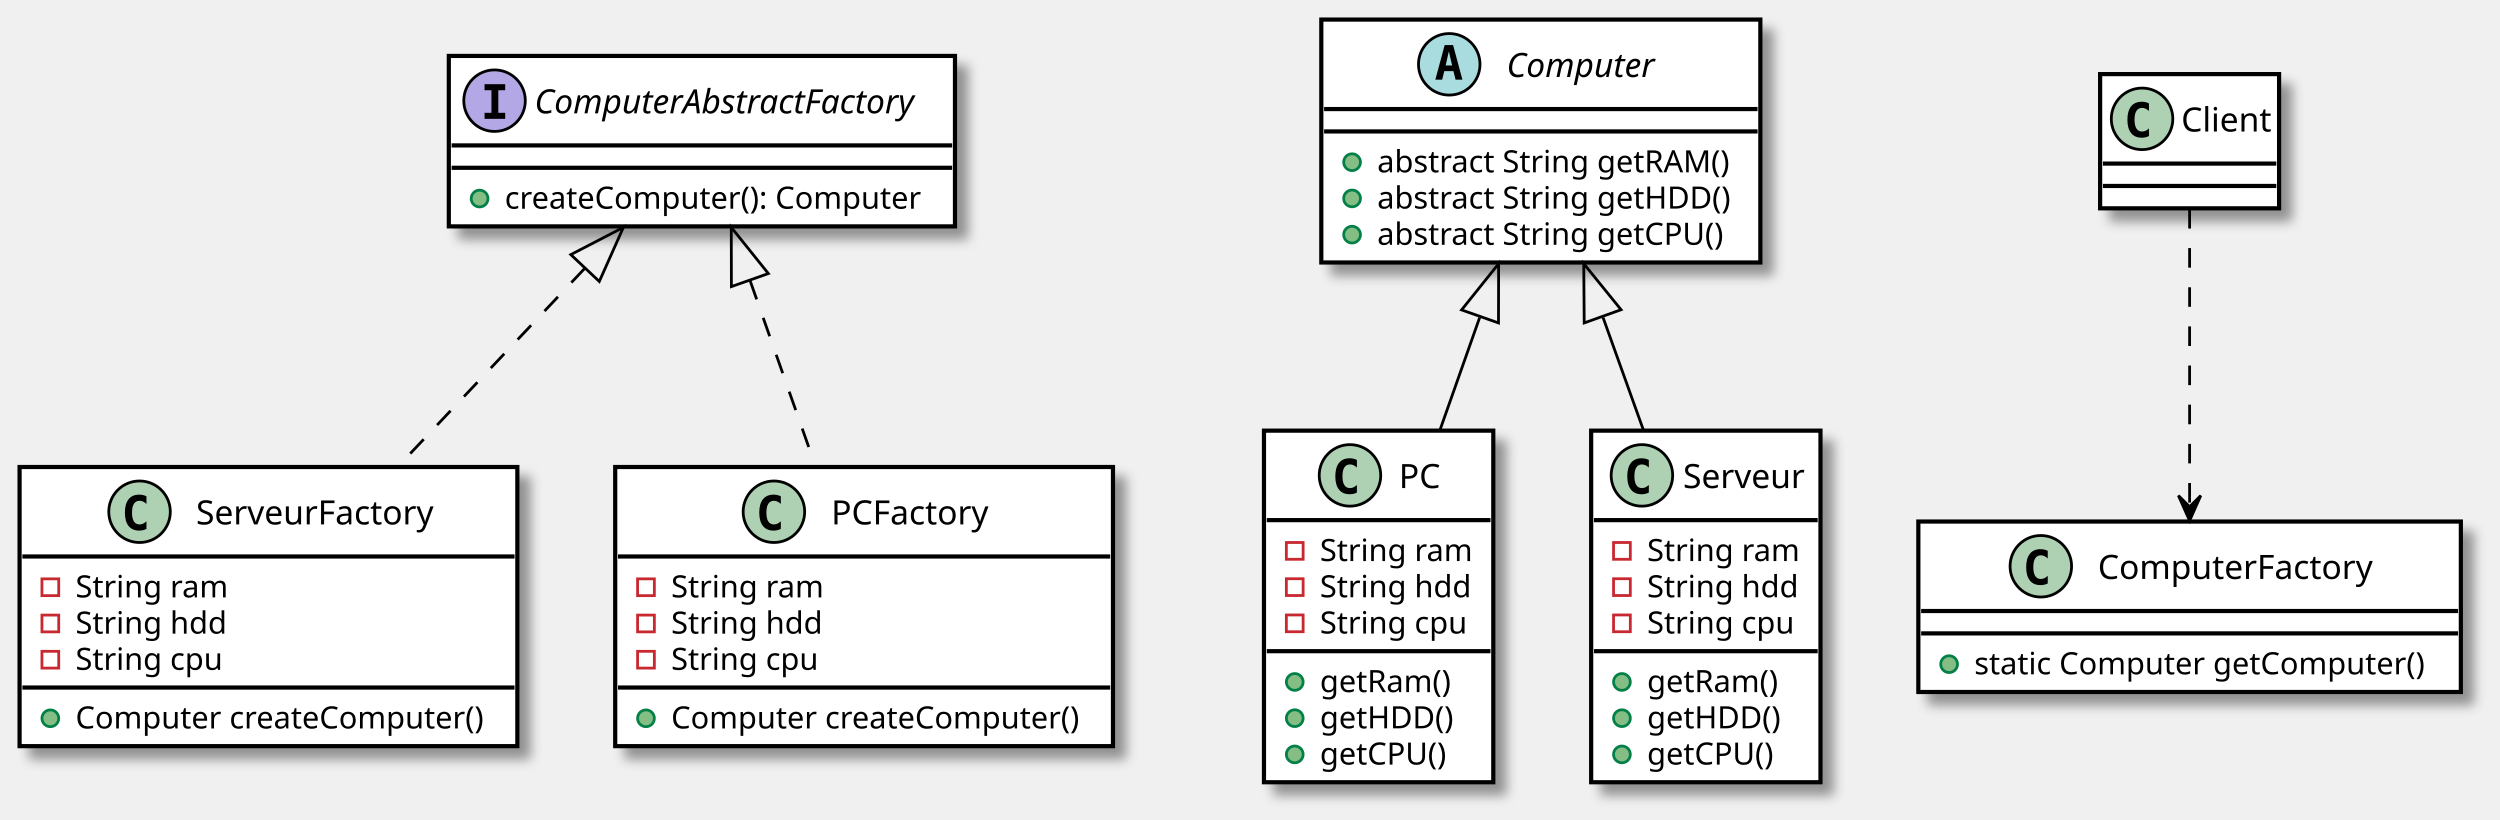
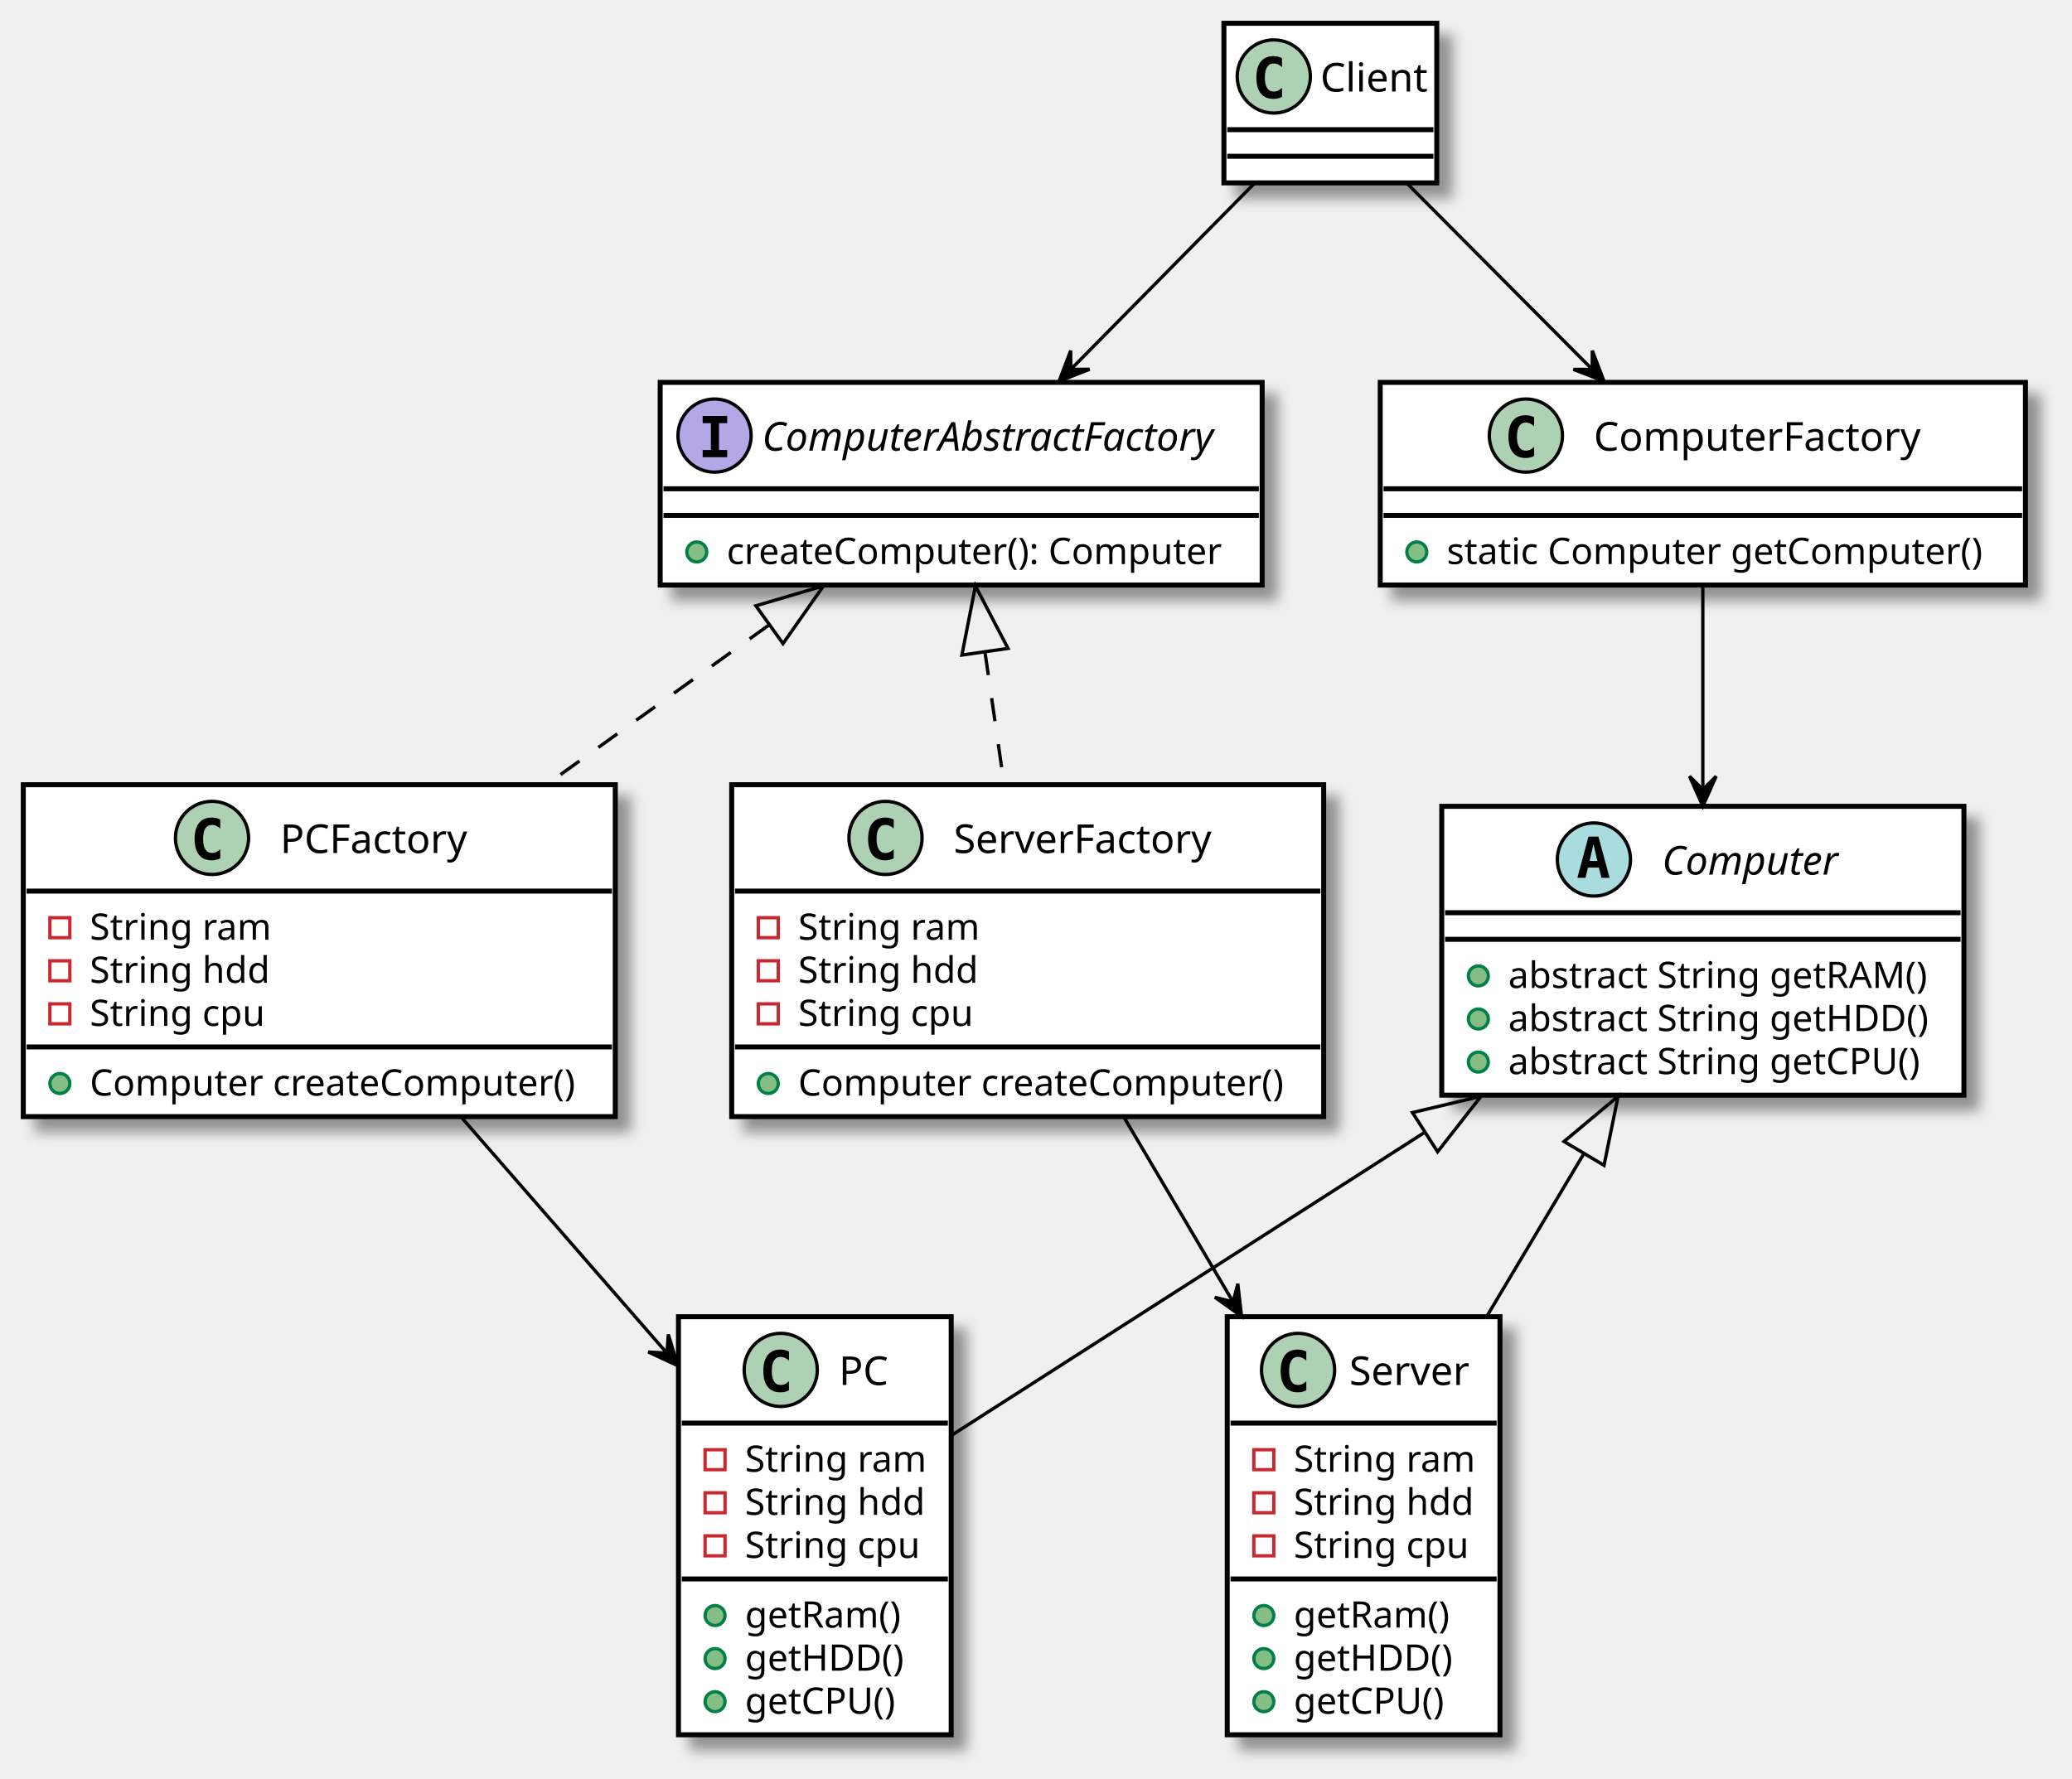
- <svg xmlns="http://www.w3.org/2000/svg" contentScriptType="application/ecmascript" contentStyleType="text/css" height="293px" preserveAspectRatio="none" style="width:894px;height:293px;" version="1.1" viewBox="0 0 894 293" width="894px" zoomAndPan="magnify">
+ <svg xmlns="http://www.w3.org/2000/svg" contentScriptType="application/ecmascript" contentStyleType="text/css" height="535px" preserveAspectRatio="none" style="width:623px;height:535px;" version="1.1" viewBox="0 0 623 535" width="623px" zoomAndPan="magnify">
  <defs>
-     <filter height="300%" id="fn51sod58051c" width="300%" x="-1" y="-1">
+     <filter height="300%" id="fgf3ev5mrmxhi" width="300%" x="-1" y="-1">
      <feGaussianBlur result="blurOut" stdDeviation="2.0" />
      <feColorMatrix in="blurOut" result="blurOut2" type="matrix" values="0 0 0 0 0 0 0 0 0 0 0 0 0 0 0 0 0 0 .4 0" />
      <feOffset dx="4.0" dy="4.0" in="blurOut2" result="blurOut3" />
      <feBlend in="SourceGraphic" in2="blurOut3" mode="normal" />
    </filter>
  </defs>
  <g>
-     <rect codeLine="40" fill="#FFFFFF" filter="url(#fn51sod58051c)" height="60.955" id="ComputerAbstractFactory" style="stroke:#000000;stroke-width:1.5;" width="181" x="160.5" y="20" />
-     <ellipse cx="176.85" cy="36" fill="#B4A7E5" rx="11" ry="11" style="stroke:#000000;stroke-width:1.0;" />
-     <path d="M173.278,32.265 L173.278,30.107 L180.657,30.107 L180.657,32.265 L178.192,32.265 L178.192,40.342 L180.657,40.342 L180.657,42.5 L173.278,42.5 L173.278,40.342 L175.743,40.342 L175.743,32.265 Z " fill="#000000" />
-     <text fill="#000000" font-family="sans-serif" font-size="12" font-style="italic" lengthAdjust="spacing" textLength="146" x="191.15" y="40.535">ComputerAbstractFactory</text>
-     <line style="stroke:#000000;stroke-width:1.5;" x1="161.5" x2="340.5" y1="52" y2="52" />
-     <line style="stroke:#000000;stroke-width:1.5;" x1="161.5" x2="340.5" y1="60" y2="60" />
-     <ellipse cx="171.5" cy="71" fill="#84BE84" rx="3" ry="3" style="stroke:#038048;stroke-width:1.0;" />
-     <text fill="#000000" font-family="sans-serif" font-size="11" lengthAdjust="spacing" textLength="155" x="180.5" y="74.635">createComputer(): Computer</text>
-     <rect codeLine="44" fill="#FFFFFF" filter="url(#fn51sod58051c)" height="86.865" id="Computer" style="stroke:#000000;stroke-width:1.5;" width="157" x="472.5" y="7" />
-     <ellipse cx="518.25" cy="23" fill="#A9DCDF" rx="11" ry="11" style="stroke:#000000;stroke-width:1.0;" />
-     <path d="M518.113,18.348 L516.96,23.42 L519.275,23.42 Z M516.619,16.107 L519.616,16.107 L522.961,28.5 L520.512,28.5 L519.749,25.437 L516.47,25.437 L515.723,28.5 L513.274,28.5 Z " fill="#000000" />
-     <text fill="#000000" font-family="sans-serif" font-size="12" font-style="italic" lengthAdjust="spacing" textLength="57" x="538.75" y="27.535">Computer</text>
-     <line style="stroke:#000000;stroke-width:1.5;" x1="473.5" x2="628.5" y1="39" y2="39" />
-     <line style="stroke:#000000;stroke-width:1.5;" x1="473.5" x2="628.5" y1="47" y2="47" />
-     <ellipse cx="483.5" cy="58" fill="#84BE84" rx="3" ry="3" style="stroke:#038048;stroke-width:1.0;" />
-     <text fill="#000000" font-family="sans-serif" font-size="11" lengthAdjust="spacing" textLength="131" x="492.5" y="61.635">abstract String getRAM()</text>
-     <ellipse cx="483.5" cy="70.955" fill="#84BE84" rx="3" ry="3" style="stroke:#038048;stroke-width:1.0;" />
-     <text fill="#000000" font-family="sans-serif" font-size="11" lengthAdjust="spacing" textLength="131" x="492.5" y="74.59">abstract String getHDD()</text>
-     <ellipse cx="483.5" cy="83.91" fill="#84BE84" rx="3" ry="3" style="stroke:#038048;stroke-width:1.0;" />
-     <text fill="#000000" font-family="sans-serif" font-size="11" lengthAdjust="spacing" textLength="129" x="492.5" y="87.545">abstract String getCPU()</text>
-     <rect codeLine="51" fill="#FFFFFF" filter="url(#fn51sod58051c)" height="125.731" id="PC" style="stroke:#000000;stroke-width:1.5;" width="82" x="452" y="154" />
-     <ellipse cx="482.75" cy="170" fill="#ADD1B2" rx="11" ry="11" style="stroke:#000000;stroke-width:1.0;" />
-     <path d="M485.223,176.143 Q484.642,176.442 484.003,176.591 Q483.364,176.741 482.658,176.741 Q480.151,176.741 478.832,175.089 Q477.512,173.437 477.512,170.316 Q477.512,167.186 478.832,165.535 Q480.151,163.883 482.658,163.883 Q483.364,163.883 484.011,164.032 Q484.659,164.182 485.223,164.481 L485.223,167.203 Q484.592,166.622 483.999,166.352 Q483.405,166.083 482.774,166.083 Q481.43,166.083 480.745,167.149 Q480.06,168.216 480.06,170.316 Q480.06,172.408 480.745,173.474 Q481.43,174.541 482.774,174.541 Q483.405,174.541 483.999,174.271 Q484.592,174.001 485.223,173.42 Z " fill="#000000" />
-     <text fill="#000000" font-family="sans-serif" font-size="12" lengthAdjust="spacing" textLength="15" x="500.25" y="174.535">PC</text>
-     <line style="stroke:#000000;stroke-width:1.5;" x1="453" x2="533" y1="186" y2="186" />
-     <rect fill="none" height="6" style="stroke:#C82930;stroke-width:1.0;" width="6" x="460" y="194" />
-     <text fill="#000000" font-family="sans-serif" font-size="11" lengthAdjust="spacing" textLength="56" x="472" y="200.635">String ram</text>
-     <rect fill="none" height="6" style="stroke:#C82930;stroke-width:1.0;" width="6" x="460" y="206.955" />
-     <text fill="#000000" font-family="sans-serif" font-size="11" lengthAdjust="spacing" textLength="56" x="472" y="213.59">String hdd</text>
-     <rect fill="none" height="6" style="stroke:#C82930;stroke-width:1.0;" width="6" x="460" y="219.91" />
-     <text fill="#000000" font-family="sans-serif" font-size="11" lengthAdjust="spacing" textLength="55" x="472" y="226.545">String cpu</text>
-     <line style="stroke:#000000;stroke-width:1.5;" x1="453" x2="533" y1="232.865" y2="232.865" />
-     <ellipse cx="463" cy="243.865" fill="#84BE84" rx="3" ry="3" style="stroke:#038048;stroke-width:1.0;" />
-     <text fill="#000000" font-family="sans-serif" font-size="11" lengthAdjust="spacing" textLength="48" x="472" y="247.5">getRam()</text>
-     <ellipse cx="463" cy="256.82" fill="#84BE84" rx="3" ry="3" style="stroke:#038048;stroke-width:1.0;" />
-     <text fill="#000000" font-family="sans-serif" font-size="11" lengthAdjust="spacing" textLength="49" x="472" y="260.455">getHDD()</text>
-     <ellipse cx="463" cy="269.775" fill="#84BE84" rx="3" ry="3" style="stroke:#038048;stroke-width:1.0;" />
-     <text fill="#000000" font-family="sans-serif" font-size="11" lengthAdjust="spacing" textLength="47" x="472" y="273.41">getCPU()</text>
-     <rect codeLine="60" fill="#FFFFFF" filter="url(#fn51sod58051c)" height="60.955" id="ComputerFactory" style="stroke:#000000;stroke-width:1.5;" width="194" x="686" y="186.5" />
-     <ellipse cx="729.8" cy="202.5" fill="#ADD1B2" rx="11" ry="11" style="stroke:#000000;stroke-width:1.0;" />
-     <path d="M732.273,208.643 Q731.692,208.942 731.053,209.091 Q730.414,209.241 729.708,209.241 Q727.201,209.241 725.881,207.589 Q724.562,205.937 724.562,202.816 Q724.562,199.686 725.881,198.035 Q727.201,196.383 729.708,196.383 Q730.414,196.383 731.061,196.532 Q731.709,196.682 732.273,196.981 L732.273,199.703 Q731.642,199.122 731.049,198.852 Q730.455,198.583 729.824,198.583 Q728.48,198.583 727.795,199.649 Q727.11,200.716 727.11,202.816 Q727.11,204.908 727.795,205.974 Q728.48,207.041 729.824,207.041 Q730.455,207.041 731.049,206.771 Q731.642,206.501 732.273,205.92 Z " fill="#000000" />
-     <text fill="#000000" font-family="sans-serif" font-size="12" lengthAdjust="spacing" textLength="98" x="750.2" y="207.035">ComputerFactory</text>
-     <line style="stroke:#000000;stroke-width:1.5;" x1="687" x2="879" y1="218.5" y2="218.5" />
-     <line style="stroke:#000000;stroke-width:1.5;" x1="687" x2="879" y1="226.5" y2="226.5" />
-     <ellipse cx="697" cy="237.5" fill="#84BE84" rx="3" ry="3" style="stroke:#038048;stroke-width:1.0;" />
-     <text fill="#000000" font-family="sans-serif" font-size="11" lengthAdjust="spacing" textLength="168" x="706" y="241.135">static Computer getComputer()</text>
-     <rect codeLine="64" fill="#FFFFFF" filter="url(#fn51sod58051c)" height="125.731" id="Serveur" style="stroke:#000000;stroke-width:1.5;" width="82" x="569" y="154" />
-     <ellipse cx="587.15" cy="170" fill="#ADD1B2" rx="11" ry="11" style="stroke:#000000;stroke-width:1.0;" />
-     <path d="M589.623,176.143 Q589.042,176.442 588.403,176.591 Q587.764,176.741 587.058,176.741 Q584.551,176.741 583.231,175.089 Q581.912,173.437 581.912,170.316 Q581.912,167.186 583.231,165.535 Q584.551,163.883 587.058,163.883 Q587.764,163.883 588.411,164.032 Q589.059,164.182 589.623,164.481 L589.623,167.203 Q588.992,166.622 588.399,166.352 Q587.805,166.083 587.174,166.083 Q585.83,166.083 585.145,167.149 Q584.46,168.216 584.46,170.316 Q584.46,172.408 585.145,173.474 Q585.83,174.541 587.174,174.541 Q587.805,174.541 588.399,174.271 Q588.992,174.001 589.623,173.42 Z " fill="#000000" />
-     <text fill="#000000" font-family="sans-serif" font-size="12" lengthAdjust="spacing" textLength="43" x="601.85" y="174.535">Serveur</text>
-     <line style="stroke:#000000;stroke-width:1.5;" x1="570" x2="650" y1="186" y2="186" />
-     <rect fill="none" height="6" style="stroke:#C82930;stroke-width:1.0;" width="6" x="577" y="194" />
-     <text fill="#000000" font-family="sans-serif" font-size="11" lengthAdjust="spacing" textLength="56" x="589" y="200.635">String ram</text>
-     <rect fill="none" height="6" style="stroke:#C82930;stroke-width:1.0;" width="6" x="577" y="206.955" />
-     <text fill="#000000" font-family="sans-serif" font-size="11" lengthAdjust="spacing" textLength="56" x="589" y="213.59">String hdd</text>
-     <rect fill="none" height="6" style="stroke:#C82930;stroke-width:1.0;" width="6" x="577" y="219.91" />
-     <text fill="#000000" font-family="sans-serif" font-size="11" lengthAdjust="spacing" textLength="55" x="589" y="226.545">String cpu</text>
-     <line style="stroke:#000000;stroke-width:1.5;" x1="570" x2="650" y1="232.865" y2="232.865" />
-     <ellipse cx="580" cy="243.865" fill="#84BE84" rx="3" ry="3" style="stroke:#038048;stroke-width:1.0;" />
-     <text fill="#000000" font-family="sans-serif" font-size="11" lengthAdjust="spacing" textLength="48" x="589" y="247.5">getRam()</text>
-     <ellipse cx="580" cy="256.82" fill="#84BE84" rx="3" ry="3" style="stroke:#038048;stroke-width:1.0;" />
-     <text fill="#000000" font-family="sans-serif" font-size="11" lengthAdjust="spacing" textLength="49" x="589" y="260.455">getHDD()</text>
-     <ellipse cx="580" cy="269.775" fill="#84BE84" rx="3" ry="3" style="stroke:#038048;stroke-width:1.0;" />
-     <text fill="#000000" font-family="sans-serif" font-size="11" lengthAdjust="spacing" textLength="47" x="589" y="273.41">getCPU()</text>
-     <rect codeLine="73" fill="#FFFFFF" filter="url(#fn51sod58051c)" height="99.82" id="ServeurFactory" style="stroke:#000000;stroke-width:1.5;" width="178" x="7" y="167" />
-     <ellipse cx="49.9" cy="183" fill="#ADD1B2" rx="11" ry="11" style="stroke:#000000;stroke-width:1.0;" />
-     <path d="M52.373,189.143 Q51.792,189.442 51.153,189.591 Q50.514,189.741 49.808,189.741 Q47.301,189.741 45.981,188.089 Q44.662,186.437 44.662,183.316 Q44.662,180.186 45.981,178.535 Q47.301,176.883 49.808,176.883 Q50.514,176.883 51.161,177.032 Q51.809,177.182 52.373,177.481 L52.373,180.203 Q51.742,179.622 51.149,179.352 Q50.555,179.083 49.924,179.083 Q48.58,179.083 47.895,180.149 Q47.21,181.216 47.21,183.316 Q47.21,185.408 47.895,186.474 Q48.58,187.541 49.924,187.541 Q50.555,187.541 51.149,187.271 Q51.742,187.001 52.373,186.42 Z " fill="#000000" />
-     <text fill="#000000" font-family="sans-serif" font-size="12" lengthAdjust="spacing" textLength="84" x="70.1" y="187.535">ServeurFactory</text>
-     <line style="stroke:#000000;stroke-width:1.5;" x1="8" x2="184" y1="199" y2="199" />
-     <rect fill="none" height="6" style="stroke:#C82930;stroke-width:1.0;" width="6" x="15" y="207" />
-     <text fill="#000000" font-family="sans-serif" font-size="11" lengthAdjust="spacing" textLength="56" x="27" y="213.635">String ram</text>
-     <rect fill="none" height="6" style="stroke:#C82930;stroke-width:1.0;" width="6" x="15" y="219.955" />
-     <text fill="#000000" font-family="sans-serif" font-size="11" lengthAdjust="spacing" textLength="56" x="27" y="226.59">String hdd</text>
-     <rect fill="none" height="6" style="stroke:#C82930;stroke-width:1.0;" width="6" x="15" y="232.91" />
-     <text fill="#000000" font-family="sans-serif" font-size="11" lengthAdjust="spacing" textLength="55" x="27" y="239.545">String cpu</text>
-     <line style="stroke:#000000;stroke-width:1.5;" x1="8" x2="184" y1="245.865" y2="245.865" />
-     <ellipse cx="18" cy="256.865" fill="#84BE84" rx="3" ry="3" style="stroke:#038048;stroke-width:1.0;" />
-     <text fill="#000000" font-family="sans-serif" font-size="11" lengthAdjust="spacing" textLength="152" x="27" y="260.5">Computer createComputer()</text>
-     <rect codeLine="80" fill="#FFFFFF" filter="url(#fn51sod58051c)" height="99.82" id="PCFactory" style="stroke:#000000;stroke-width:1.5;" width="178" x="220" y="167" />
-     <ellipse cx="276.75" cy="183" fill="#ADD1B2" rx="11" ry="11" style="stroke:#000000;stroke-width:1.0;" />
-     <path d="M279.223,189.143 Q278.642,189.442 278.003,189.591 Q277.364,189.741 276.658,189.741 Q274.151,189.741 272.832,188.089 Q271.512,186.437 271.512,183.316 Q271.512,180.186 272.832,178.535 Q274.151,176.883 276.658,176.883 Q277.364,176.883 278.011,177.032 Q278.659,177.182 279.223,177.481 L279.223,180.203 Q278.592,179.622 277.999,179.352 Q277.405,179.083 276.774,179.083 Q275.43,179.083 274.745,180.149 Q274.06,181.216 274.06,183.316 Q274.06,185.408 274.745,186.474 Q275.43,187.541 276.774,187.541 Q277.405,187.541 277.999,187.271 Q278.592,187.001 279.223,186.42 Z " fill="#000000" />
-     <text fill="#000000" font-family="sans-serif" font-size="12" lengthAdjust="spacing" textLength="56" x="297.25" y="187.535">PCFactory</text>
-     <line style="stroke:#000000;stroke-width:1.5;" x1="221" x2="397" y1="199" y2="199" />
-     <rect fill="none" height="6" style="stroke:#C82930;stroke-width:1.0;" width="6" x="228" y="207" />
-     <text fill="#000000" font-family="sans-serif" font-size="11" lengthAdjust="spacing" textLength="56" x="240" y="213.635">String ram</text>
-     <rect fill="none" height="6" style="stroke:#C82930;stroke-width:1.0;" width="6" x="228" y="219.955" />
-     <text fill="#000000" font-family="sans-serif" font-size="11" lengthAdjust="spacing" textLength="56" x="240" y="226.59">String hdd</text>
-     <rect fill="none" height="6" style="stroke:#C82930;stroke-width:1.0;" width="6" x="228" y="232.91" />
-     <text fill="#000000" font-family="sans-serif" font-size="11" lengthAdjust="spacing" textLength="55" x="240" y="239.545">String cpu</text>
-     <line style="stroke:#000000;stroke-width:1.5;" x1="221" x2="397" y1="245.865" y2="245.865" />
-     <ellipse cx="231" cy="256.865" fill="#84BE84" rx="3" ry="3" style="stroke:#038048;stroke-width:1.0;" />
-     <text fill="#000000" font-family="sans-serif" font-size="11" lengthAdjust="spacing" textLength="152" x="240" y="260.5">Computer createComputer()</text>
-     <rect codeLine="87" fill="#FFFFFF" filter="url(#fn51sod58051c)" height="48" id="Client" style="stroke:#000000;stroke-width:1.5;" width="64" x="751" y="26.5" />
-     <ellipse cx="766" cy="42.5" fill="#ADD1B2" rx="11" ry="11" style="stroke:#000000;stroke-width:1.0;" />
-     <path d="M768.473,48.643 Q767.892,48.942 767.253,49.091 Q766.614,49.241 765.908,49.241 Q763.401,49.241 762.082,47.589 Q760.762,45.937 760.762,42.816 Q760.762,39.687 762.082,38.035 Q763.401,36.383 765.908,36.383 Q766.614,36.383 767.261,36.532 Q767.909,36.682 768.473,36.98 L768.473,39.703 Q767.842,39.122 767.249,38.852 Q766.655,38.583 766.024,38.583 Q764.68,38.583 763.995,39.649 Q763.31,40.716 763.31,42.816 Q763.31,44.908 763.995,45.974 Q764.68,47.041 766.024,47.041 Q766.655,47.041 767.249,46.771 Q767.842,46.502 768.473,45.92 Z " fill="#000000" />
-     <text fill="#000000" font-family="sans-serif" font-size="12" lengthAdjust="spacing" textLength="32" x="780" y="47.035">Client</text>
-     <line style="stroke:#000000;stroke-width:1.5;" x1="752" x2="814" y1="58.5" y2="58.5" />
-     <line style="stroke:#000000;stroke-width:1.5;" x1="752" x2="814" y1="66.5" y2="66.5" />
-     <path codeLine="91" d="M529.12,113.57 C524.46,126.77 519.55,140.71 514.89,153.91 " fill="none" id="Computer-backto-PC" style="stroke:#000000;stroke-width:1.0;" />
-     <polygon fill="none" points="522.66,110.83,535.91,94.29,535.86,115.48,522.66,110.83" style="stroke:#000000;stroke-width:1.0;" />
-     <path codeLine="92" d="M573.26,113.57 C578,126.77 582.99,140.71 587.73,153.91 " fill="none" id="Computer-backto-Serveur" style="stroke:#000000;stroke-width:1.0;" />
-     <polygon fill="none" points="566.51,115.48,566.35,94.29,579.69,110.75,566.51,115.48" style="stroke:#000000;stroke-width:1.0;" />
-     <path codeLine="93" d="M783,74.72 C783,102.46 783,149.14 783,181.2 " fill="none" id="Client-to-ComputerFactory" style="stroke:#000000;stroke-width:1.0;stroke-dasharray:7.0,7.0;" />
-     <polygon fill="#000000" points="783,186.21,787,177.21,783,181.21,779,177.21,783,186.21" style="stroke:#000000;stroke-width:1.0;" />
-     <path codeLine="94" d="M268.26,100.44 C275.64,121.38 284.24,145.78 291.63,166.75 " fill="none" id="ComputerAbstractFactory-backto-PCFactory" style="stroke:#000000;stroke-width:1.0;stroke-dasharray:7.0,7.0;" />
-     <polygon fill="none" points="261.55,102.48,261.5,81.29,274.76,97.82,261.55,102.48" style="stroke:#000000;stroke-width:1.0;" />
-     <path codeLine="95" d="M209.12,95.95 C188.51,117.82 163.6,144.26 142.41,166.75 " fill="none" id="ComputerAbstractFactory-backto-ServeurFactory" style="stroke:#000000;stroke-width:1.0;stroke-dasharray:7.0,7.0;" />
-     <polygon fill="none" points="204.12,91.05,222.93,81.29,214.31,100.65,204.12,91.05" style="stroke:#000000;stroke-width:1.0;" />
+     <rect codeLine="40" fill="#FFFFFF" filter="url(#fgf3ev5mrmxhi)" height="60.955" id="ComputerAbstractFactory" style="stroke:#000000;stroke-width:1.5;" width="181" x="198.5" y="115" />
+     <ellipse cx="214.85" cy="131" fill="#B4A7E5" rx="11" ry="11" style="stroke:#000000;stroke-width:1.0;" />
+     <path d="M211.278,127.265 L211.278,125.107 L218.657,125.107 L218.657,127.265 L216.192,127.265 L216.192,135.342 L218.657,135.342 L218.657,137.5 L211.278,137.5 L211.278,135.342 L213.743,135.342 L213.743,127.265 Z " fill="#000000" />
+     <text fill="#000000" font-family="sans-serif" font-size="12" font-style="italic" lengthAdjust="spacing" textLength="146" x="229.15" y="135.535">ComputerAbstractFactory</text>
+     <line style="stroke:#000000;stroke-width:1.5;" x1="199.5" x2="378.5" y1="147" y2="147" />
+     <line style="stroke:#000000;stroke-width:1.5;" x1="199.5" x2="378.5" y1="155" y2="155" />
+     <ellipse cx="209.5" cy="166" fill="#84BE84" rx="3" ry="3" style="stroke:#038048;stroke-width:1.0;" />
+     <text fill="#000000" font-family="sans-serif" font-size="11" lengthAdjust="spacing" textLength="155" x="218.5" y="169.635">createComputer(): Computer</text>
+     <rect codeLine="44" fill="#FFFFFF" filter="url(#fgf3ev5mrmxhi)" height="86.865" id="Computer" style="stroke:#000000;stroke-width:1.5;" width="157" x="433.5" y="242.5" />
+     <ellipse cx="479.25" cy="258.5" fill="#A9DCDF" rx="11" ry="11" style="stroke:#000000;stroke-width:1.0;" />
+     <path d="M479.113,253.848 L477.959,258.92 L480.275,258.92 Z M477.619,251.607 L480.616,251.607 L483.961,264 L481.512,264 L480.748,260.937 L477.47,260.937 L476.723,264 L474.274,264 Z " fill="#000000" />
+     <text fill="#000000" font-family="sans-serif" font-size="12" font-style="italic" lengthAdjust="spacing" textLength="57" x="499.75" y="263.035">Computer</text>
+     <line style="stroke:#000000;stroke-width:1.5;" x1="434.5" x2="589.5" y1="274.5" y2="274.5" />
+     <line style="stroke:#000000;stroke-width:1.5;" x1="434.5" x2="589.5" y1="282.5" y2="282.5" />
+     <ellipse cx="444.5" cy="293.5" fill="#84BE84" rx="3" ry="3" style="stroke:#038048;stroke-width:1.0;" />
+     <text fill="#000000" font-family="sans-serif" font-size="11" lengthAdjust="spacing" textLength="131" x="453.5" y="297.135">abstract String getRAM()</text>
+     <ellipse cx="444.5" cy="306.455" fill="#84BE84" rx="3" ry="3" style="stroke:#038048;stroke-width:1.0;" />
+     <text fill="#000000" font-family="sans-serif" font-size="11" lengthAdjust="spacing" textLength="131" x="453.5" y="310.09">abstract String getHDD()</text>
+     <ellipse cx="444.5" cy="319.41" fill="#84BE84" rx="3" ry="3" style="stroke:#038048;stroke-width:1.0;" />
+     <text fill="#000000" font-family="sans-serif" font-size="11" lengthAdjust="spacing" textLength="129" x="453.5" y="323.045">abstract String getCPU()</text>
+     <rect codeLine="51" fill="#FFFFFF" filter="url(#fgf3ev5mrmxhi)" height="125.731" id="PC" style="stroke:#000000;stroke-width:1.5;" width="82" x="204" y="396" />
+     <ellipse cx="234.75" cy="412" fill="#ADD1B2" rx="11" ry="11" style="stroke:#000000;stroke-width:1.0;" />
+     <path d="M237.223,418.143 Q236.642,418.442 236.003,418.591 Q235.364,418.741 234.658,418.741 Q232.151,418.741 230.832,417.089 Q229.512,415.437 229.512,412.316 Q229.512,409.187 230.832,407.535 Q232.151,405.883 234.658,405.883 Q235.364,405.883 236.011,406.032 Q236.659,406.182 237.223,406.481 L237.223,409.203 Q236.592,408.622 235.999,408.352 Q235.405,408.082 234.774,408.082 Q233.43,408.082 232.745,409.149 Q232.06,410.216 232.06,412.316 Q232.06,414.408 232.745,415.474 Q233.43,416.541 234.774,416.541 Q235.405,416.541 235.999,416.271 Q236.592,416.002 237.223,415.42 Z " fill="#000000" />
+     <text fill="#000000" font-family="sans-serif" font-size="12" lengthAdjust="spacing" textLength="15" x="252.25" y="416.535">PC</text>
+     <line style="stroke:#000000;stroke-width:1.5;" x1="205" x2="285" y1="428" y2="428" />
+     <rect fill="none" height="6" style="stroke:#C82930;stroke-width:1.0;" width="6" x="212" y="436" />
+     <text fill="#000000" font-family="sans-serif" font-size="11" lengthAdjust="spacing" textLength="56" x="224" y="442.635">String ram</text>
+     <rect fill="none" height="6" style="stroke:#C82930;stroke-width:1.0;" width="6" x="212" y="448.955" />
+     <text fill="#000000" font-family="sans-serif" font-size="11" lengthAdjust="spacing" textLength="56" x="224" y="455.59">String hdd</text>
+     <rect fill="none" height="6" style="stroke:#C82930;stroke-width:1.0;" width="6" x="212" y="461.91" />
+     <text fill="#000000" font-family="sans-serif" font-size="11" lengthAdjust="spacing" textLength="55" x="224" y="468.545">String cpu</text>
+     <line style="stroke:#000000;stroke-width:1.5;" x1="205" x2="285" y1="474.865" y2="474.865" />
+     <ellipse cx="215" cy="485.865" fill="#84BE84" rx="3" ry="3" style="stroke:#038048;stroke-width:1.0;" />
+     <text fill="#000000" font-family="sans-serif" font-size="11" lengthAdjust="spacing" textLength="48" x="224" y="489.5">getRam()</text>
+     <ellipse cx="215" cy="498.82" fill="#84BE84" rx="3" ry="3" style="stroke:#038048;stroke-width:1.0;" />
+     <text fill="#000000" font-family="sans-serif" font-size="11" lengthAdjust="spacing" textLength="49" x="224" y="502.455">getHDD()</text>
+     <ellipse cx="215" cy="511.775" fill="#84BE84" rx="3" ry="3" style="stroke:#038048;stroke-width:1.0;" />
+     <text fill="#000000" font-family="sans-serif" font-size="11" lengthAdjust="spacing" textLength="47" x="224" y="515.41">getCPU()</text>
+     <rect codeLine="60" fill="#FFFFFF" filter="url(#fgf3ev5mrmxhi)" height="60.955" id="ComputerFactory" style="stroke:#000000;stroke-width:1.5;" width="194" x="415" y="115" />
+     <ellipse cx="458.8" cy="131" fill="#ADD1B2" rx="11" ry="11" style="stroke:#000000;stroke-width:1.0;" />
+     <path d="M461.273,137.143 Q460.692,137.442 460.053,137.591 Q459.414,137.741 458.708,137.741 Q456.201,137.741 454.882,136.089 Q453.562,134.437 453.562,131.316 Q453.562,128.186 454.882,126.535 Q456.201,124.883 458.708,124.883 Q459.414,124.883 460.061,125.032 Q460.709,125.182 461.273,125.481 L461.273,128.203 Q460.642,127.622 460.049,127.352 Q459.455,127.082 458.824,127.082 Q457.48,127.082 456.795,128.149 Q456.11,129.216 456.11,131.316 Q456.11,133.408 456.795,134.474 Q457.48,135.541 458.824,135.541 Q459.455,135.541 460.049,135.271 Q460.642,135.001 461.273,134.42 Z " fill="#000000" />
+     <text fill="#000000" font-family="sans-serif" font-size="12" lengthAdjust="spacing" textLength="98" x="479.2" y="135.535">ComputerFactory</text>
+     <line style="stroke:#000000;stroke-width:1.5;" x1="416" x2="608" y1="147" y2="147" />
+     <line style="stroke:#000000;stroke-width:1.5;" x1="416" x2="608" y1="155" y2="155" />
+     <ellipse cx="426" cy="166" fill="#84BE84" rx="3" ry="3" style="stroke:#038048;stroke-width:1.0;" />
+     <text fill="#000000" font-family="sans-serif" font-size="11" lengthAdjust="spacing" textLength="168" x="435" y="169.635">static Computer getComputer()</text>
+     <rect codeLine="64" fill="#FFFFFF" filter="url(#fgf3ev5mrmxhi)" height="125.731" id="Server" style="stroke:#000000;stroke-width:1.5;" width="82" x="369" y="396" />
+     <ellipse cx="390.3" cy="412" fill="#ADD1B2" rx="11" ry="11" style="stroke:#000000;stroke-width:1.0;" />
+     <path d="M392.773,418.143 Q392.192,418.442 391.553,418.591 Q390.914,418.741 390.208,418.741 Q387.701,418.741 386.382,417.089 Q385.062,415.437 385.062,412.316 Q385.062,409.187 386.382,407.535 Q387.701,405.883 390.208,405.883 Q390.914,405.883 391.561,406.032 Q392.209,406.182 392.773,406.481 L392.773,409.203 Q392.142,408.622 391.549,408.352 Q390.955,408.082 390.324,408.082 Q388.98,408.082 388.295,409.149 Q387.61,410.216 387.61,412.316 Q387.61,414.408 388.295,415.474 Q388.98,416.541 390.324,416.541 Q390.955,416.541 391.549,416.271 Q392.142,416.002 392.773,415.42 Z " fill="#000000" />
+     <text fill="#000000" font-family="sans-serif" font-size="12" lengthAdjust="spacing" textLength="36" x="405.7" y="416.535">Server</text>
+     <line style="stroke:#000000;stroke-width:1.5;" x1="370" x2="450" y1="428" y2="428" />
+     <rect fill="none" height="6" style="stroke:#C82930;stroke-width:1.0;" width="6" x="377" y="436" />
+     <text fill="#000000" font-family="sans-serif" font-size="11" lengthAdjust="spacing" textLength="56" x="389" y="442.635">String ram</text>
+     <rect fill="none" height="6" style="stroke:#C82930;stroke-width:1.0;" width="6" x="377" y="448.955" />
+     <text fill="#000000" font-family="sans-serif" font-size="11" lengthAdjust="spacing" textLength="56" x="389" y="455.59">String hdd</text>
+     <rect fill="none" height="6" style="stroke:#C82930;stroke-width:1.0;" width="6" x="377" y="461.91" />
+     <text fill="#000000" font-family="sans-serif" font-size="11" lengthAdjust="spacing" textLength="55" x="389" y="468.545">String cpu</text>
+     <line style="stroke:#000000;stroke-width:1.5;" x1="370" x2="450" y1="474.865" y2="474.865" />
+     <ellipse cx="380" cy="485.865" fill="#84BE84" rx="3" ry="3" style="stroke:#038048;stroke-width:1.0;" />
+     <text fill="#000000" font-family="sans-serif" font-size="11" lengthAdjust="spacing" textLength="48" x="389" y="489.5">getRam()</text>
+     <ellipse cx="380" cy="498.82" fill="#84BE84" rx="3" ry="3" style="stroke:#038048;stroke-width:1.0;" />
+     <text fill="#000000" font-family="sans-serif" font-size="11" lengthAdjust="spacing" textLength="49" x="389" y="502.455">getHDD()</text>
+     <ellipse cx="380" cy="511.775" fill="#84BE84" rx="3" ry="3" style="stroke:#038048;stroke-width:1.0;" />
+     <text fill="#000000" font-family="sans-serif" font-size="11" lengthAdjust="spacing" textLength="47" x="389" y="515.41">getCPU()</text>
+     <rect codeLine="73" fill="#FFFFFF" filter="url(#fgf3ev5mrmxhi)" height="99.82" id="ServerFactory" style="stroke:#000000;stroke-width:1.5;" width="178" x="220" y="236" />
+     <ellipse cx="266.25" cy="252" fill="#ADD1B2" rx="11" ry="11" style="stroke:#000000;stroke-width:1.0;" />
+     <path d="M268.723,258.143 Q268.142,258.442 267.503,258.591 Q266.864,258.741 266.158,258.741 Q263.651,258.741 262.332,257.089 Q261.012,255.437 261.012,252.316 Q261.012,249.186 262.332,247.535 Q263.651,245.883 266.158,245.883 Q266.864,245.883 267.511,246.032 Q268.159,246.182 268.723,246.481 L268.723,249.203 Q268.092,248.622 267.499,248.352 Q266.905,248.083 266.274,248.083 Q264.93,248.083 264.245,249.149 Q263.56,250.216 263.56,252.316 Q263.56,254.408 264.245,255.474 Q264.93,256.541 266.274,256.541 Q266.905,256.541 267.499,256.271 Q268.092,256.002 268.723,255.42 Z " fill="#000000" />
+     <text fill="#000000" font-family="sans-serif" font-size="12" lengthAdjust="spacing" textLength="77" x="286.75" y="256.535">ServerFactory</text>
+     <line style="stroke:#000000;stroke-width:1.5;" x1="221" x2="397" y1="268" y2="268" />
+     <rect fill="none" height="6" style="stroke:#C82930;stroke-width:1.0;" width="6" x="228" y="276" />
+     <text fill="#000000" font-family="sans-serif" font-size="11" lengthAdjust="spacing" textLength="56" x="240" y="282.635">String ram</text>
+     <rect fill="none" height="6" style="stroke:#C82930;stroke-width:1.0;" width="6" x="228" y="288.955" />
+     <text fill="#000000" font-family="sans-serif" font-size="11" lengthAdjust="spacing" textLength="56" x="240" y="295.59">String hdd</text>
+     <rect fill="none" height="6" style="stroke:#C82930;stroke-width:1.0;" width="6" x="228" y="301.91" />
+     <text fill="#000000" font-family="sans-serif" font-size="11" lengthAdjust="spacing" textLength="55" x="240" y="308.545">String cpu</text>
+     <line style="stroke:#000000;stroke-width:1.5;" x1="221" x2="397" y1="314.865" y2="314.865" />
+     <ellipse cx="231" cy="325.865" fill="#84BE84" rx="3" ry="3" style="stroke:#038048;stroke-width:1.0;" />
+     <text fill="#000000" font-family="sans-serif" font-size="11" lengthAdjust="spacing" textLength="152" x="240" y="329.5">Computer createComputer()</text>
+     <rect codeLine="80" fill="#FFFFFF" filter="url(#fgf3ev5mrmxhi)" height="99.82" id="PCFactory" style="stroke:#000000;stroke-width:1.5;" width="178" x="7" y="236" />
+     <ellipse cx="63.75" cy="252" fill="#ADD1B2" rx="11" ry="11" style="stroke:#000000;stroke-width:1.0;" />
+     <path d="M66.223,258.143 Q65.642,258.442 65.003,258.591 Q64.364,258.741 63.658,258.741 Q61.151,258.741 59.831,257.089 Q58.512,255.437 58.512,252.316 Q58.512,249.186 59.831,247.535 Q61.151,245.883 63.658,245.883 Q64.364,245.883 65.011,246.032 Q65.659,246.182 66.223,246.481 L66.223,249.203 Q65.592,248.622 64.999,248.352 Q64.405,248.083 63.774,248.083 Q62.43,248.083 61.745,249.149 Q61.06,250.216 61.06,252.316 Q61.06,254.408 61.745,255.474 Q62.43,256.541 63.774,256.541 Q64.405,256.541 64.999,256.271 Q65.592,256.002 66.223,255.42 Z " fill="#000000" />
+     <text fill="#000000" font-family="sans-serif" font-size="12" lengthAdjust="spacing" textLength="56" x="84.25" y="256.535">PCFactory</text>
+     <line style="stroke:#000000;stroke-width:1.5;" x1="8" x2="184" y1="268" y2="268" />
+     <rect fill="none" height="6" style="stroke:#C82930;stroke-width:1.0;" width="6" x="15" y="276" />
+     <text fill="#000000" font-family="sans-serif" font-size="11" lengthAdjust="spacing" textLength="56" x="27" y="282.635">String ram</text>
+     <rect fill="none" height="6" style="stroke:#C82930;stroke-width:1.0;" width="6" x="15" y="288.955" />
+     <text fill="#000000" font-family="sans-serif" font-size="11" lengthAdjust="spacing" textLength="56" x="27" y="295.59">String hdd</text>
+     <rect fill="none" height="6" style="stroke:#C82930;stroke-width:1.0;" width="6" x="15" y="301.91" />
+     <text fill="#000000" font-family="sans-serif" font-size="11" lengthAdjust="spacing" textLength="55" x="27" y="308.545">String cpu</text>
+     <line style="stroke:#000000;stroke-width:1.5;" x1="8" x2="184" y1="314.865" y2="314.865" />
+     <ellipse cx="18" cy="325.865" fill="#84BE84" rx="3" ry="3" style="stroke:#038048;stroke-width:1.0;" />
+     <text fill="#000000" font-family="sans-serif" font-size="11" lengthAdjust="spacing" textLength="152" x="27" y="329.5">Computer createComputer()</text>
+     <rect codeLine="87" fill="#FFFFFF" filter="url(#fgf3ev5mrmxhi)" height="48" id="Client" style="stroke:#000000;stroke-width:1.5;" width="64" x="368" y="7" />
+     <ellipse cx="383" cy="23" fill="#ADD1B2" rx="11" ry="11" style="stroke:#000000;stroke-width:1.0;" />
+     <path d="M385.473,29.143 Q384.892,29.442 384.253,29.591 Q383.614,29.741 382.908,29.741 Q380.401,29.741 379.082,28.089 Q377.762,26.437 377.762,23.316 Q377.762,20.186 379.082,18.535 Q380.401,16.883 382.908,16.883 Q383.614,16.883 384.261,17.032 Q384.909,17.182 385.473,17.48 L385.473,20.203 Q384.842,19.622 384.249,19.352 Q383.655,19.082 383.024,19.082 Q381.68,19.082 380.995,20.149 Q380.31,21.216 380.31,23.316 Q380.31,25.408 380.995,26.474 Q381.68,27.541 383.024,27.541 Q383.655,27.541 384.249,27.271 Q384.842,27.002 385.473,26.42 Z " fill="#000000" />
+     <text fill="#000000" font-family="sans-serif" font-size="12" lengthAdjust="spacing" textLength="32" x="397" y="27.535">Client</text>
+     <line style="stroke:#000000;stroke-width:1.5;" x1="369" x2="431" y1="39" y2="39" />
+     <line style="stroke:#000000;stroke-width:1.5;" x1="369" x2="431" y1="47" y2="47" />
+     <path codeLine="91" d="M428.39,340.54 C381.13,370.82 324.12,407.33 286.34,431.52 " fill="none" id="Computer-backto-PC" style="stroke:#000000;stroke-width:1.0;" />
+     <polygon fill="none" points="424.7,334.6,445.31,329.71,432.25,346.39,424.7,334.6" style="stroke:#000000;stroke-width:1.0;" />
+     <path codeLine="92" d="M476.26,346.91 C466.81,362.75 456.6,379.88 447.08,395.84 " fill="none" id="Computer-backto-Server" style="stroke:#000000;stroke-width:1.0;" />
+     <polygon fill="none" points="470.27,343.3,486.52,329.71,482.29,350.47,470.27,343.3" style="stroke:#000000;stroke-width:1.0;" />
+     <path codeLine="93" d="M422.94,55.04 C439.01,71.19 460.76,93.03 478.74,111.09 " fill="none" id="Client-to-ComputerFactory" style="stroke:#000000;stroke-width:1.0;" />
+     <polygon fill="#000000" points="482.28,114.65,478.763,105.451,478.752,111.107,473.095,111.096,482.28,114.65" style="stroke:#000000;stroke-width:1.0;" />
+     <path codeLine="94" d="M231.1,188.05 C210.07,203.14 186.12,220.33 164.29,236 " fill="none" id="ComputerAbstractFactory-backto-PCFactory" style="stroke:#000000;stroke-width:1.0;stroke-dasharray:7.0,7.0;" />
+     <polygon fill="none" points="227.27,182.19,247.6,176.21,235.43,193.56,227.27,182.19" style="stroke:#000000;stroke-width:1.0;" />
+     <path codeLine="95" d="M296.16,196.1 C298.04,209.08 300.05,223.06 301.92,236 " fill="none" id="ComputerAbstractFactory-backto-ServerFactory" style="stroke:#000000;stroke-width:1.0;stroke-dasharray:7.0,7.0;" />
+     <polygon fill="none" points="289.22,197.01,293.29,176.21,303.08,195.01,289.22,197.01" style="stroke:#000000;stroke-width:1.0;" />
+     <path codeLine="96" d="M377.27,55.04 C361.47,71.05 340.14,92.67 322.41,110.64 " fill="none" id="Client-to-ComputerAbstractFactory" style="stroke:#000000;stroke-width:1.0;" />
+     <polygon fill="#000000" points="318.45,114.65,327.621,111.059,321.964,111.093,321.93,105.436,318.45,114.65" style="stroke:#000000;stroke-width:1.0;" />
+     <path codeLine="97" d="M337.94,336 C348.1,353.2 359.69,372.82 370.56,391.22 " fill="none" id="ServerFactory-to-Server" style="stroke:#000000;stroke-width:1.0;" />
+     <polygon fill="#000000" points="373.3,395.87,372.176,386.086,370.761,391.562,365.284,390.148,373.3,395.87" style="stroke:#000000;stroke-width:1.0;" />
+     <path codeLine="98" d="M138.7,336 C158.04,358.21 180.92,384.45 200.48,406.9 " fill="none" id="PCFactory-to-PC" style="stroke:#000000;stroke-width:1.0;" />
+     <polygon fill="#000000" points="203.84,410.76,200.944,401.346,200.556,406.99,194.912,406.602,203.84,410.76" style="stroke:#000000;stroke-width:1.0;" />
+     <path codeLine="99" d="M512,176.21 C512,194.02 512,217.07 512,237.36 " fill="none" id="ComputerFactory-to-Computer" style="stroke:#000000;stroke-width:1.0;" />
+     <polygon fill="#000000" points="512,242.46,516,233.46,512,237.46,508,233.46,512,242.46" style="stroke:#000000;stroke-width:1.0;" />
  </g>
</svg>
